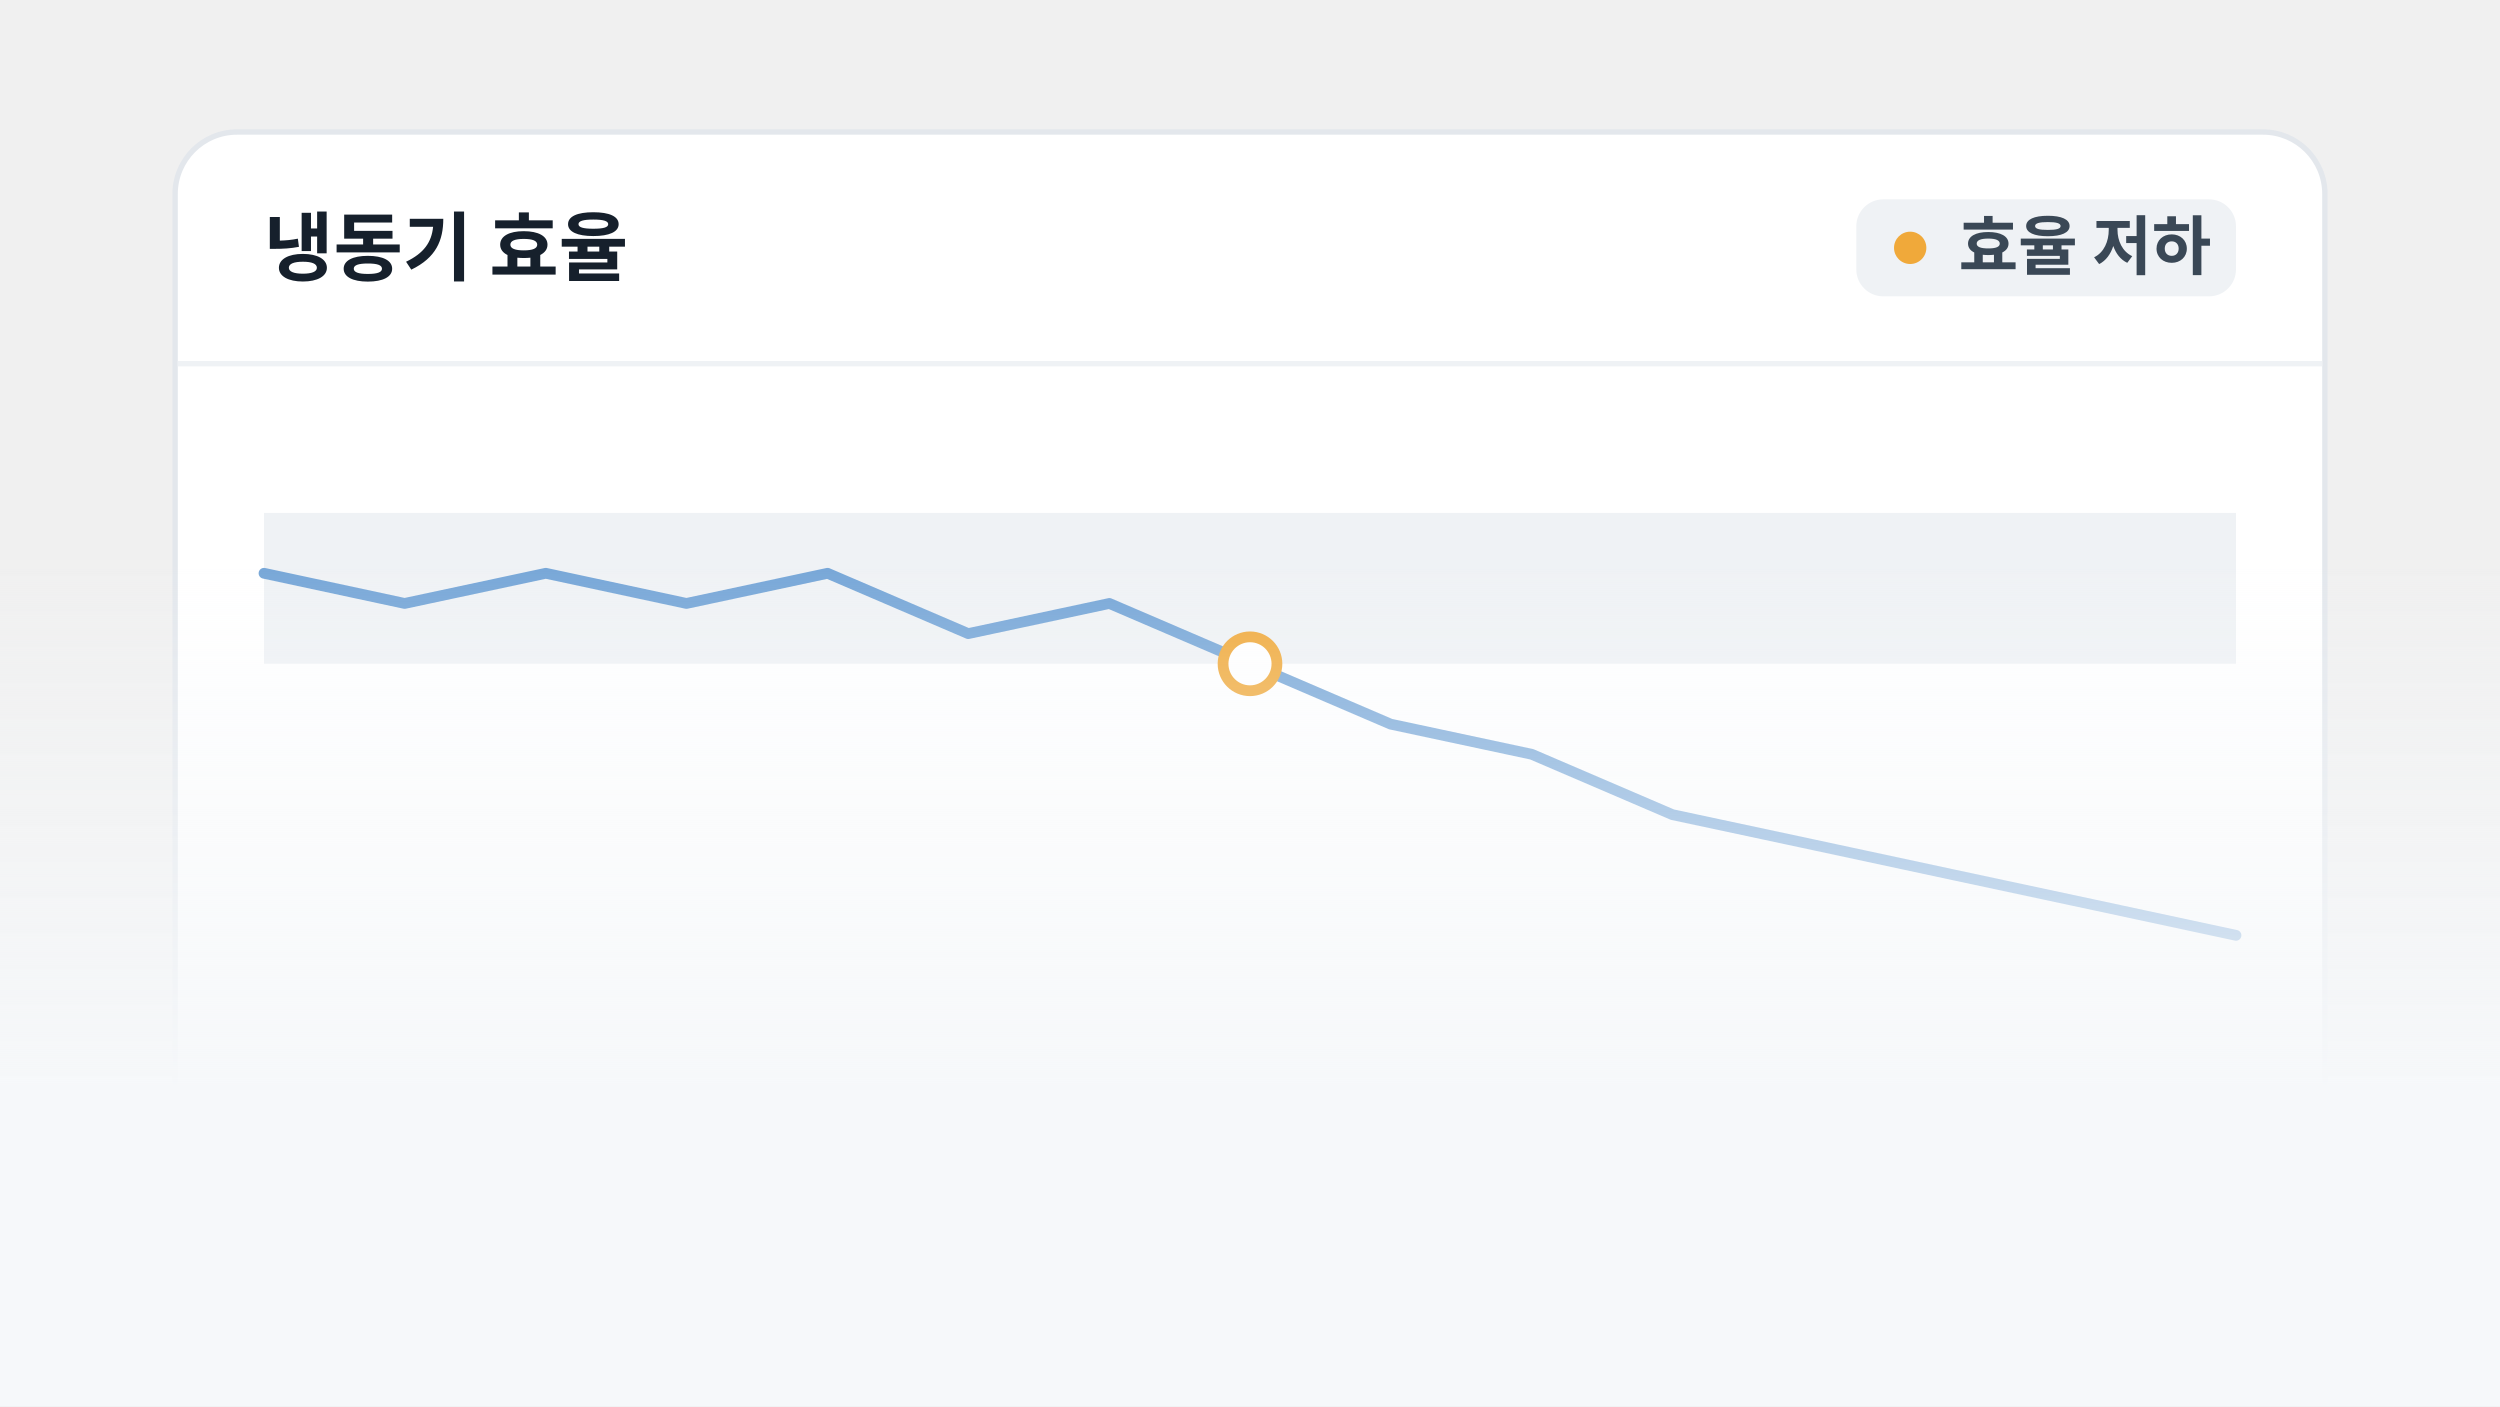
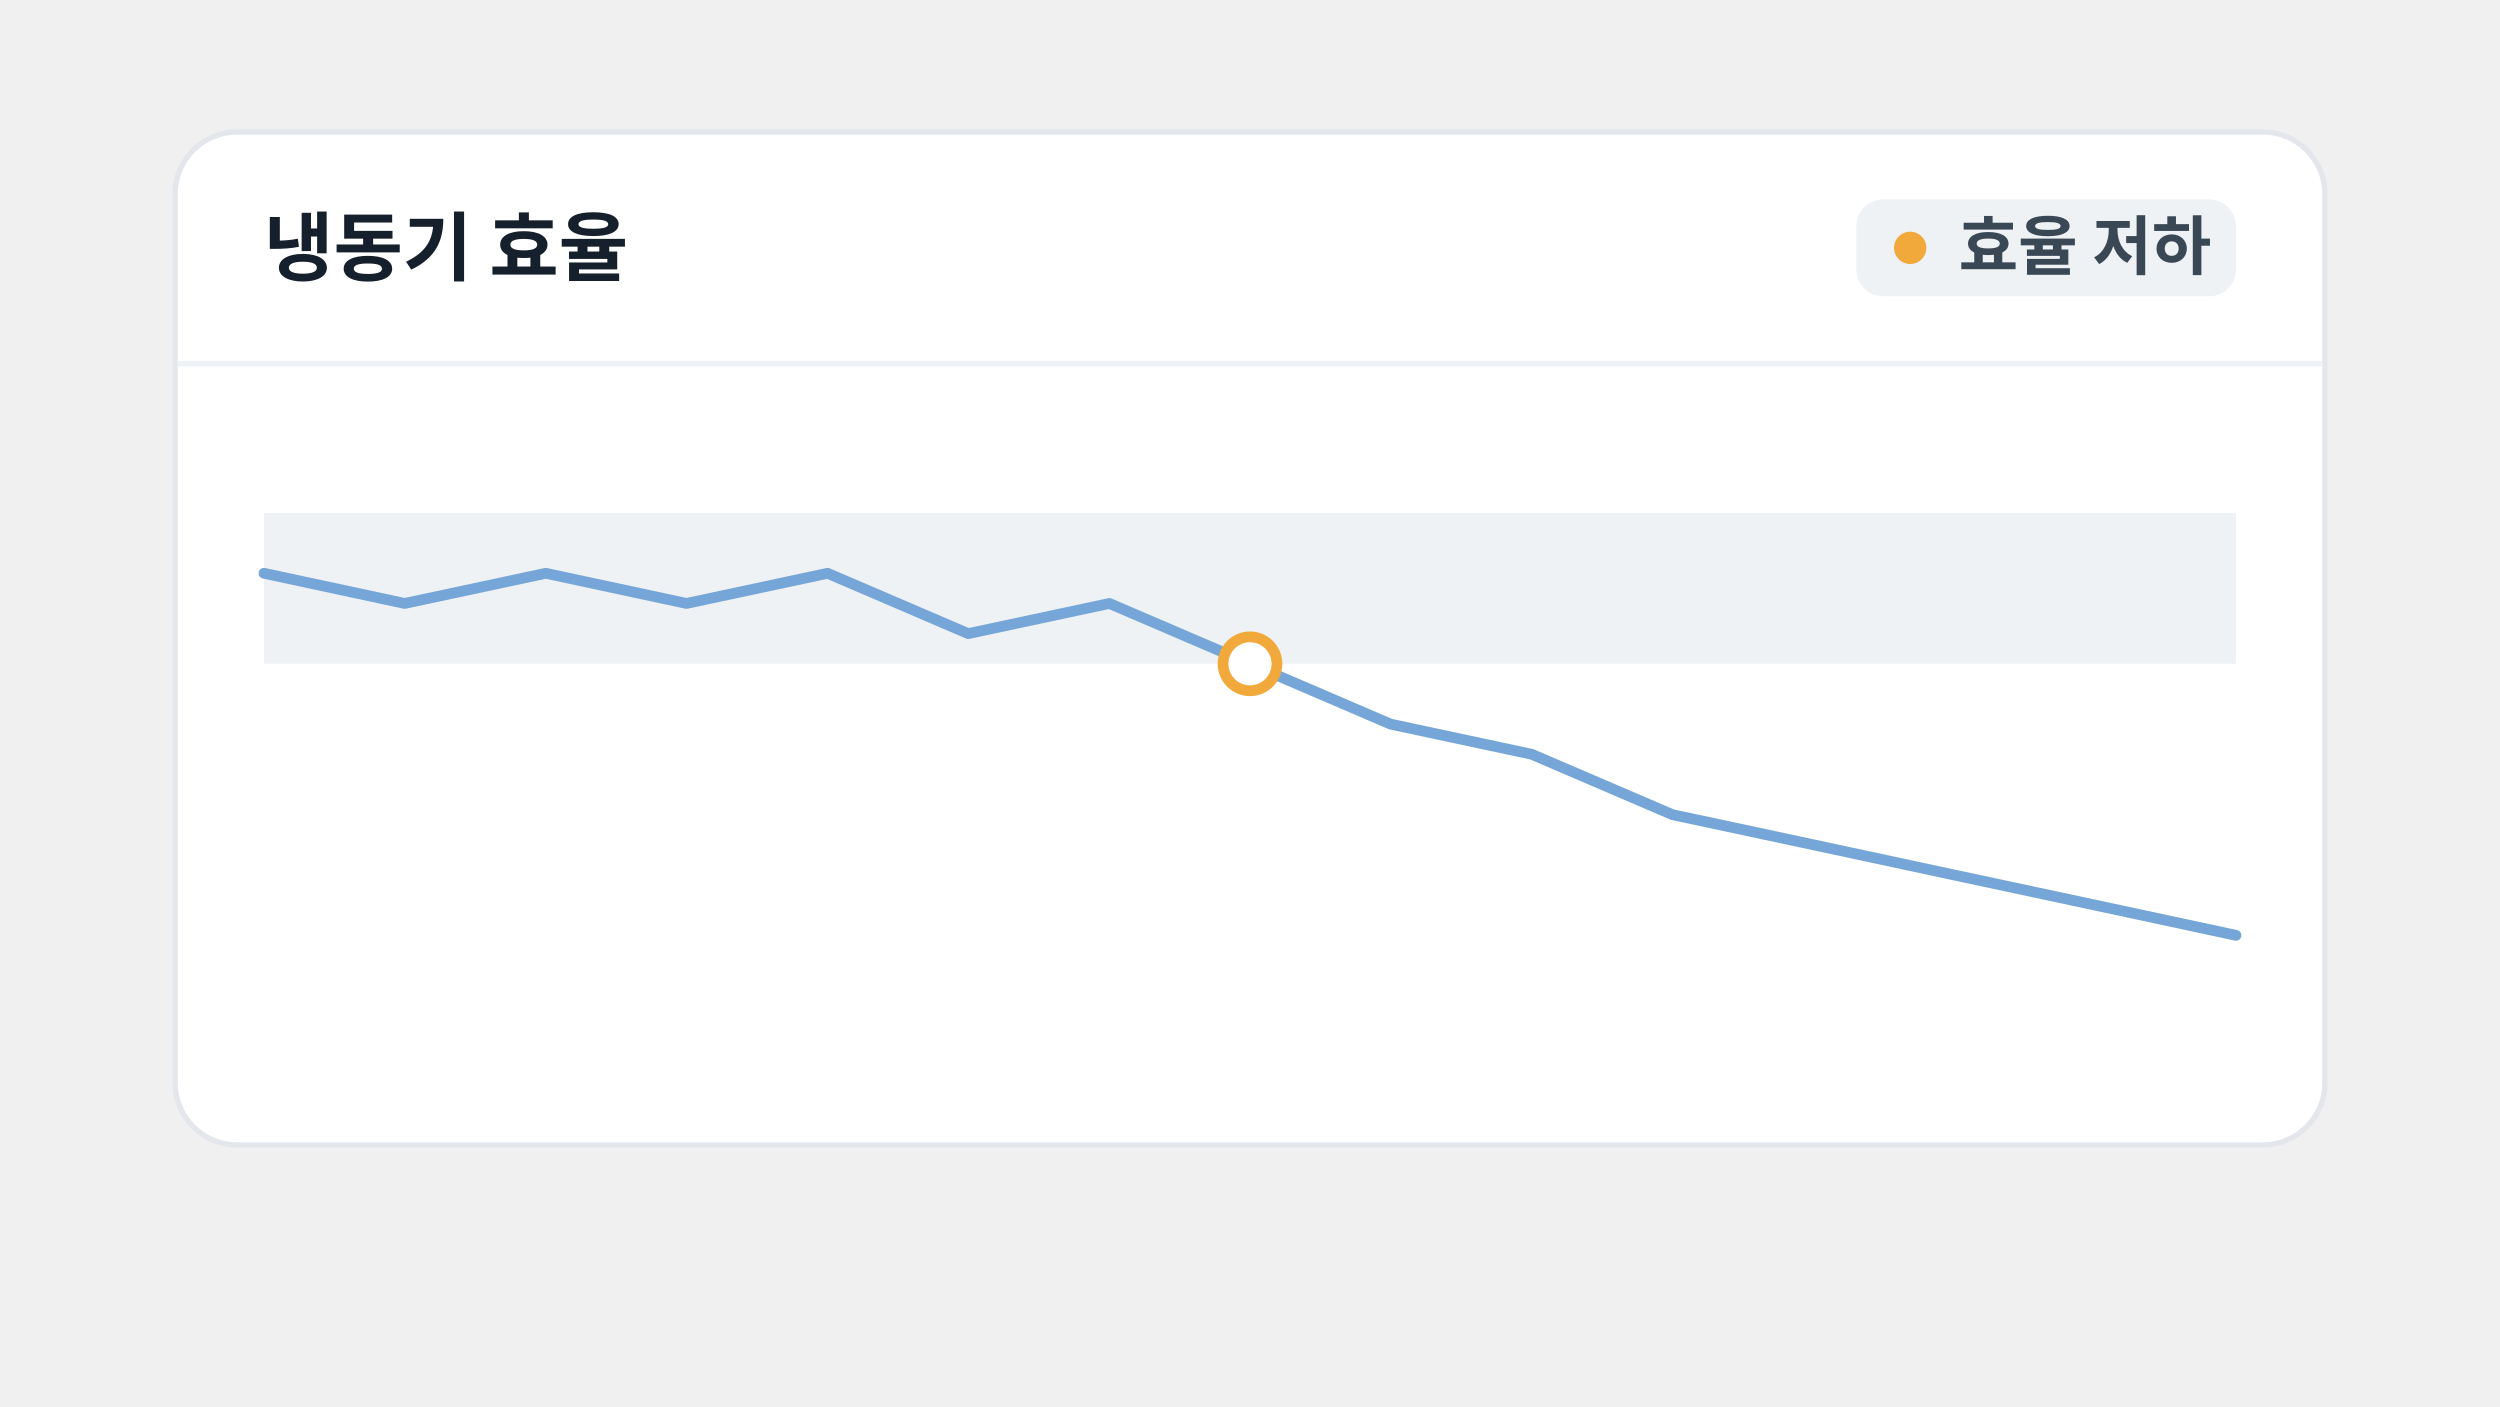
<svg xmlns="http://www.w3.org/2000/svg" width="464" height="261" viewBox="0 0 464 261" fill="none">
  <defs>
-     <linearGradient id="fade0" x1="0" y1="103.5" x2="0" y2="203.1" gradientUnits="userSpaceOnUse">
-       <stop offset="0" stop-color="#F6F8FA" stop-opacity="0" />
-       <stop offset="0.5" stop-color="#F6F8FA" stop-opacity="0.5" />
-       <stop offset="1" stop-color="#F6F8FA" stop-opacity="1" />
-     </linearGradient>
    <clipPath id="card">
      <rect width="464" height="261" rx="0" />
    </clipPath>
  </defs>
  <g clip-path="url(#card)">
    <rect x="32.5" y="24.5" width="399" height="188" rx="11.5" fill="#FFFFFF" stroke="#E3E7EC" stroke-width="1" />
    <line x1="33" y1="67.5" x2="431" y2="67.5" stroke="#EFF2F5" stroke-width="1" />
    <text x="49" y="51" font-family="Pretendard" font-size="14" font-weight="600" fill="#16202C">냉동기 효율</text>
    <rect x="344.53" y="37" width="70.47" height="18" rx="5" fill="#EFF2F5" />
    <rect x="351.53" y="43" width="6" height="6" rx="3" fill="#F0A93A" />
    <text x="363.53" y="50" font-family="Pretendard" font-size="12" font-weight="600" fill="#3A4856">효율 저하</text>
    <g transform="translate(49 84) scale(1 1)">
      <rect x="0" y="11.2" width="366" height="28.0" fill="#EFF2F5" />
      <path d="M0.0 22.4 L26.1 28.0 L52.3 22.4 L78.4 28.0 L104.6 22.4 L130.7 33.6 L156.9 28.0 L183.0 39.2 L209.1 50.4 L235.3 56.0 L261.4 67.2 L287.6 72.8 L313.7 78.4 L339.9 84.0 L366.0 89.6" fill="none" stroke="#76A6D7" stroke-width="2" stroke-linejoin="round" stroke-linecap="round" />
      <circle cx="183.0" cy="39.2" r="5" fill="#FFFFFF" stroke="#F0A93A" stroke-width="2" />
    </g>
-     <rect x="0" y="103.5" width="464" height="157.5" fill="url(#fade0)" />
  </g>
</svg>
